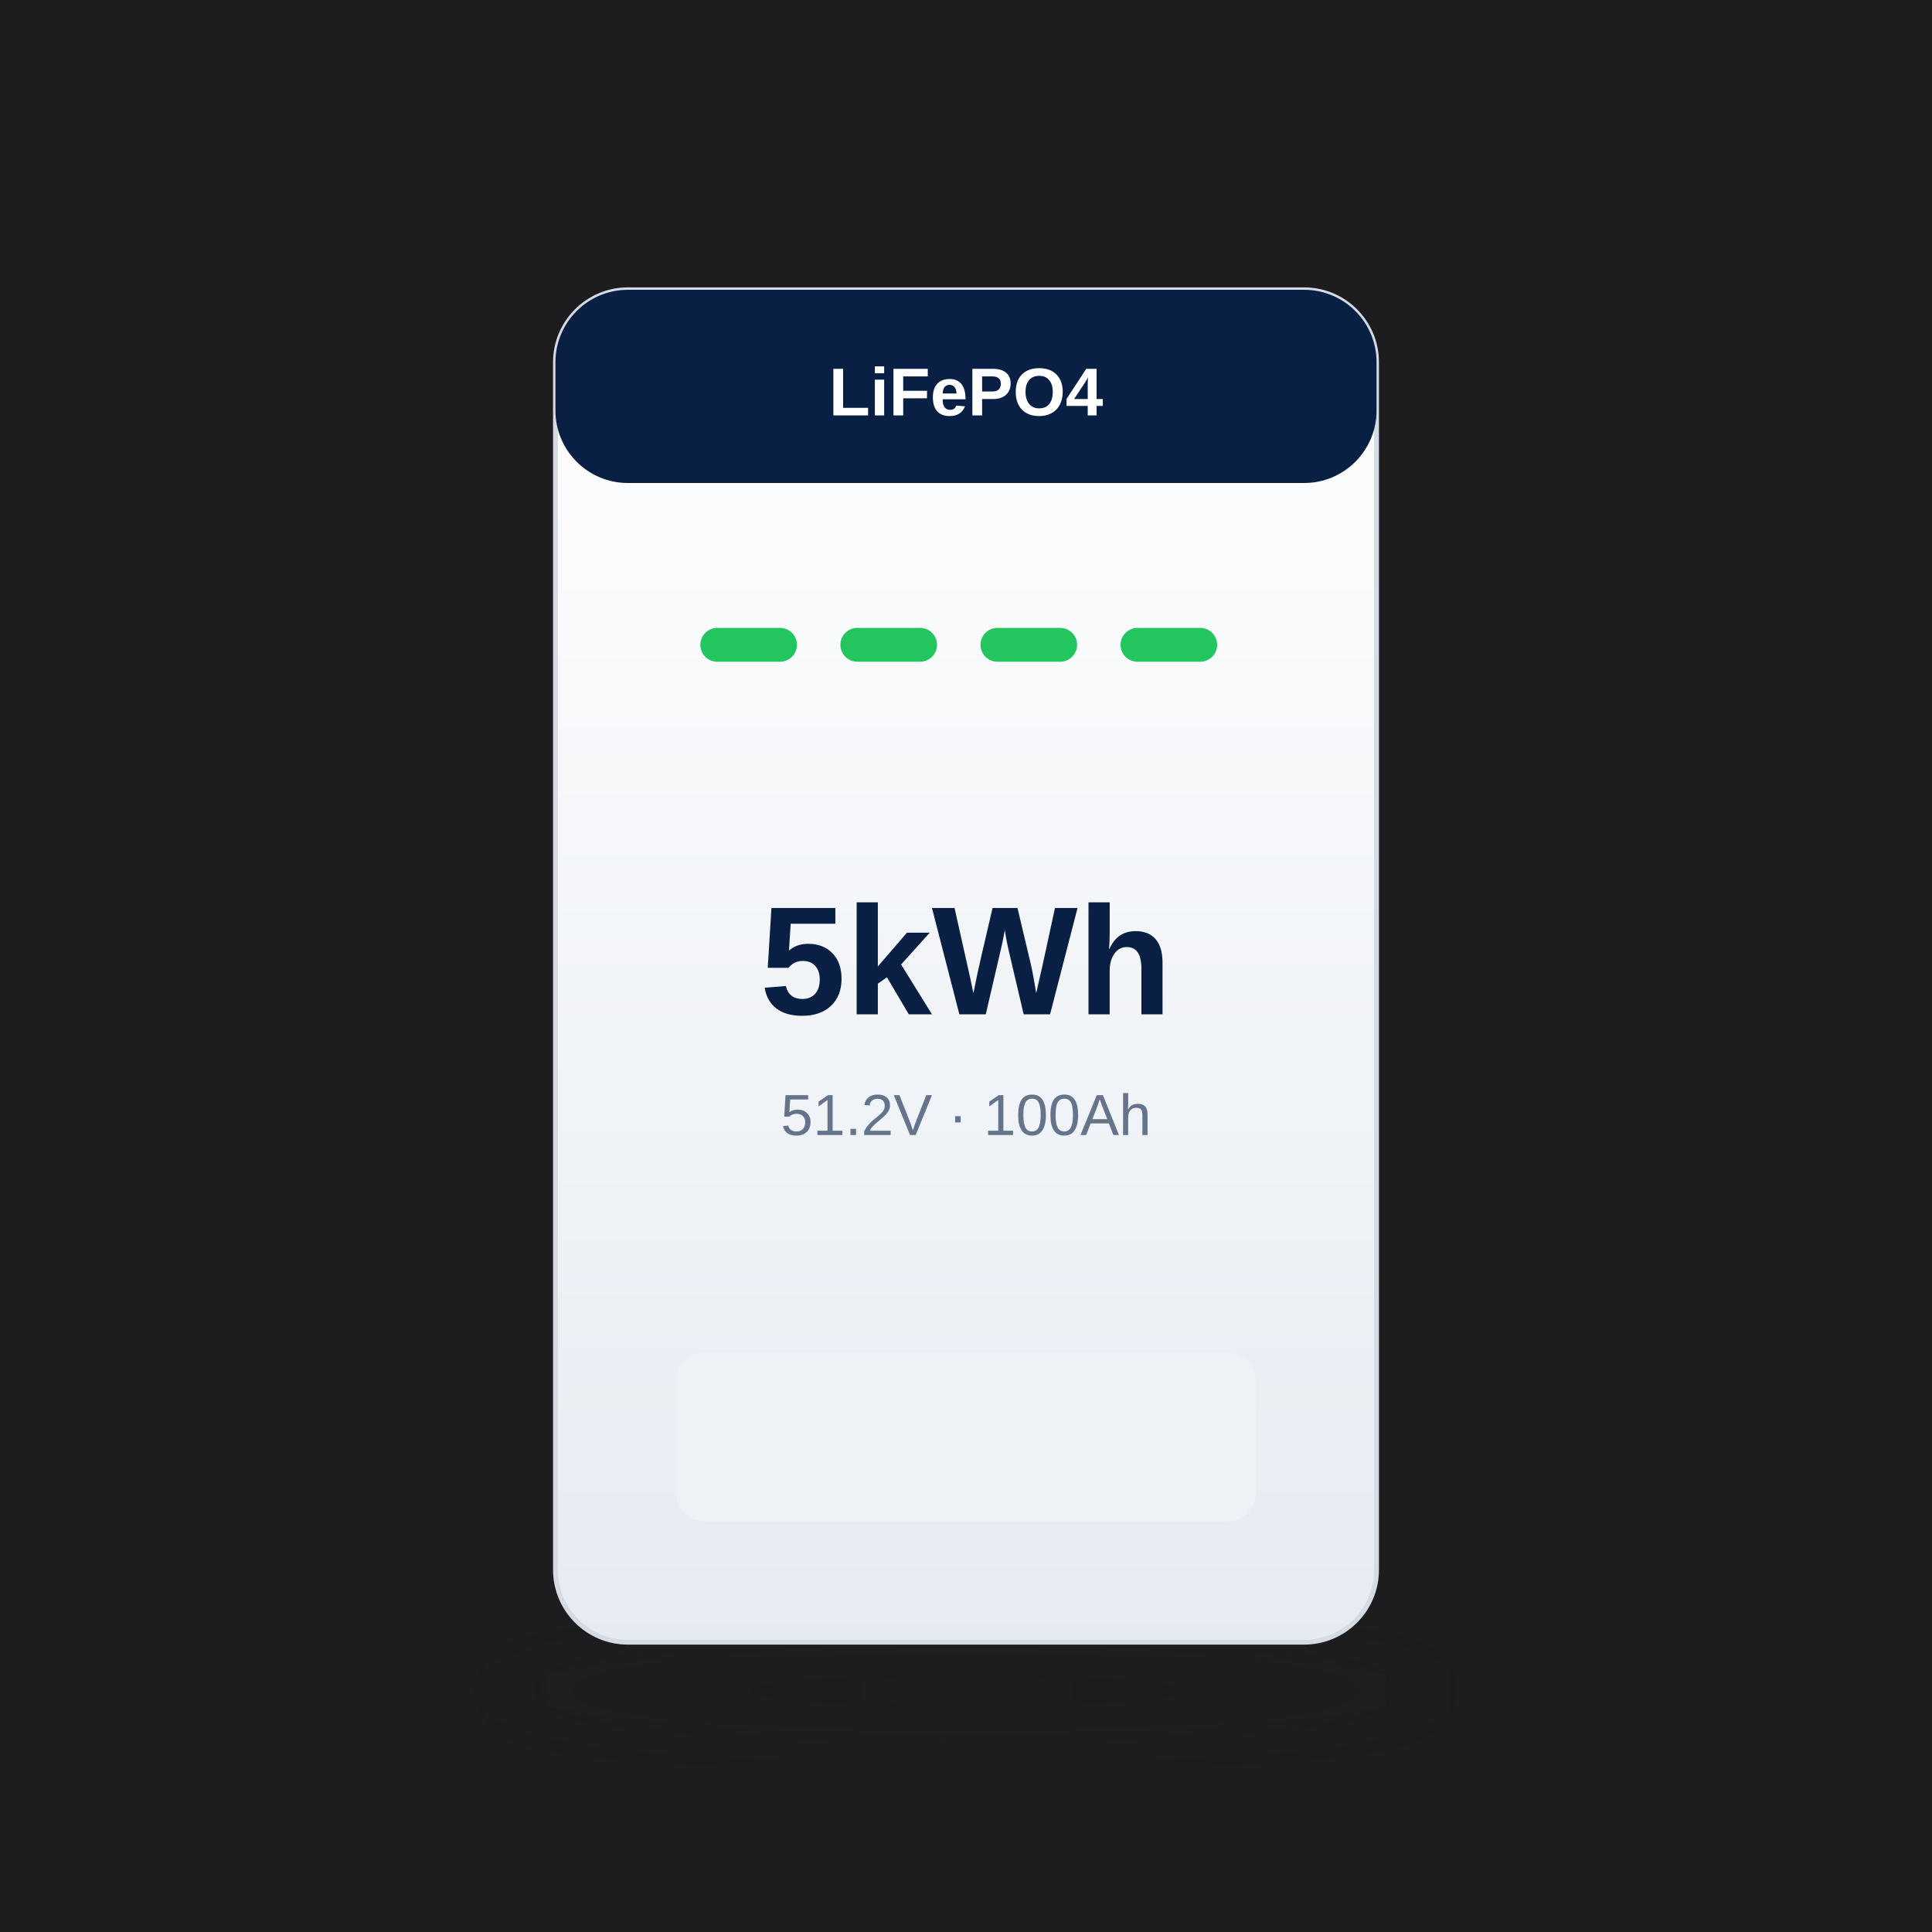
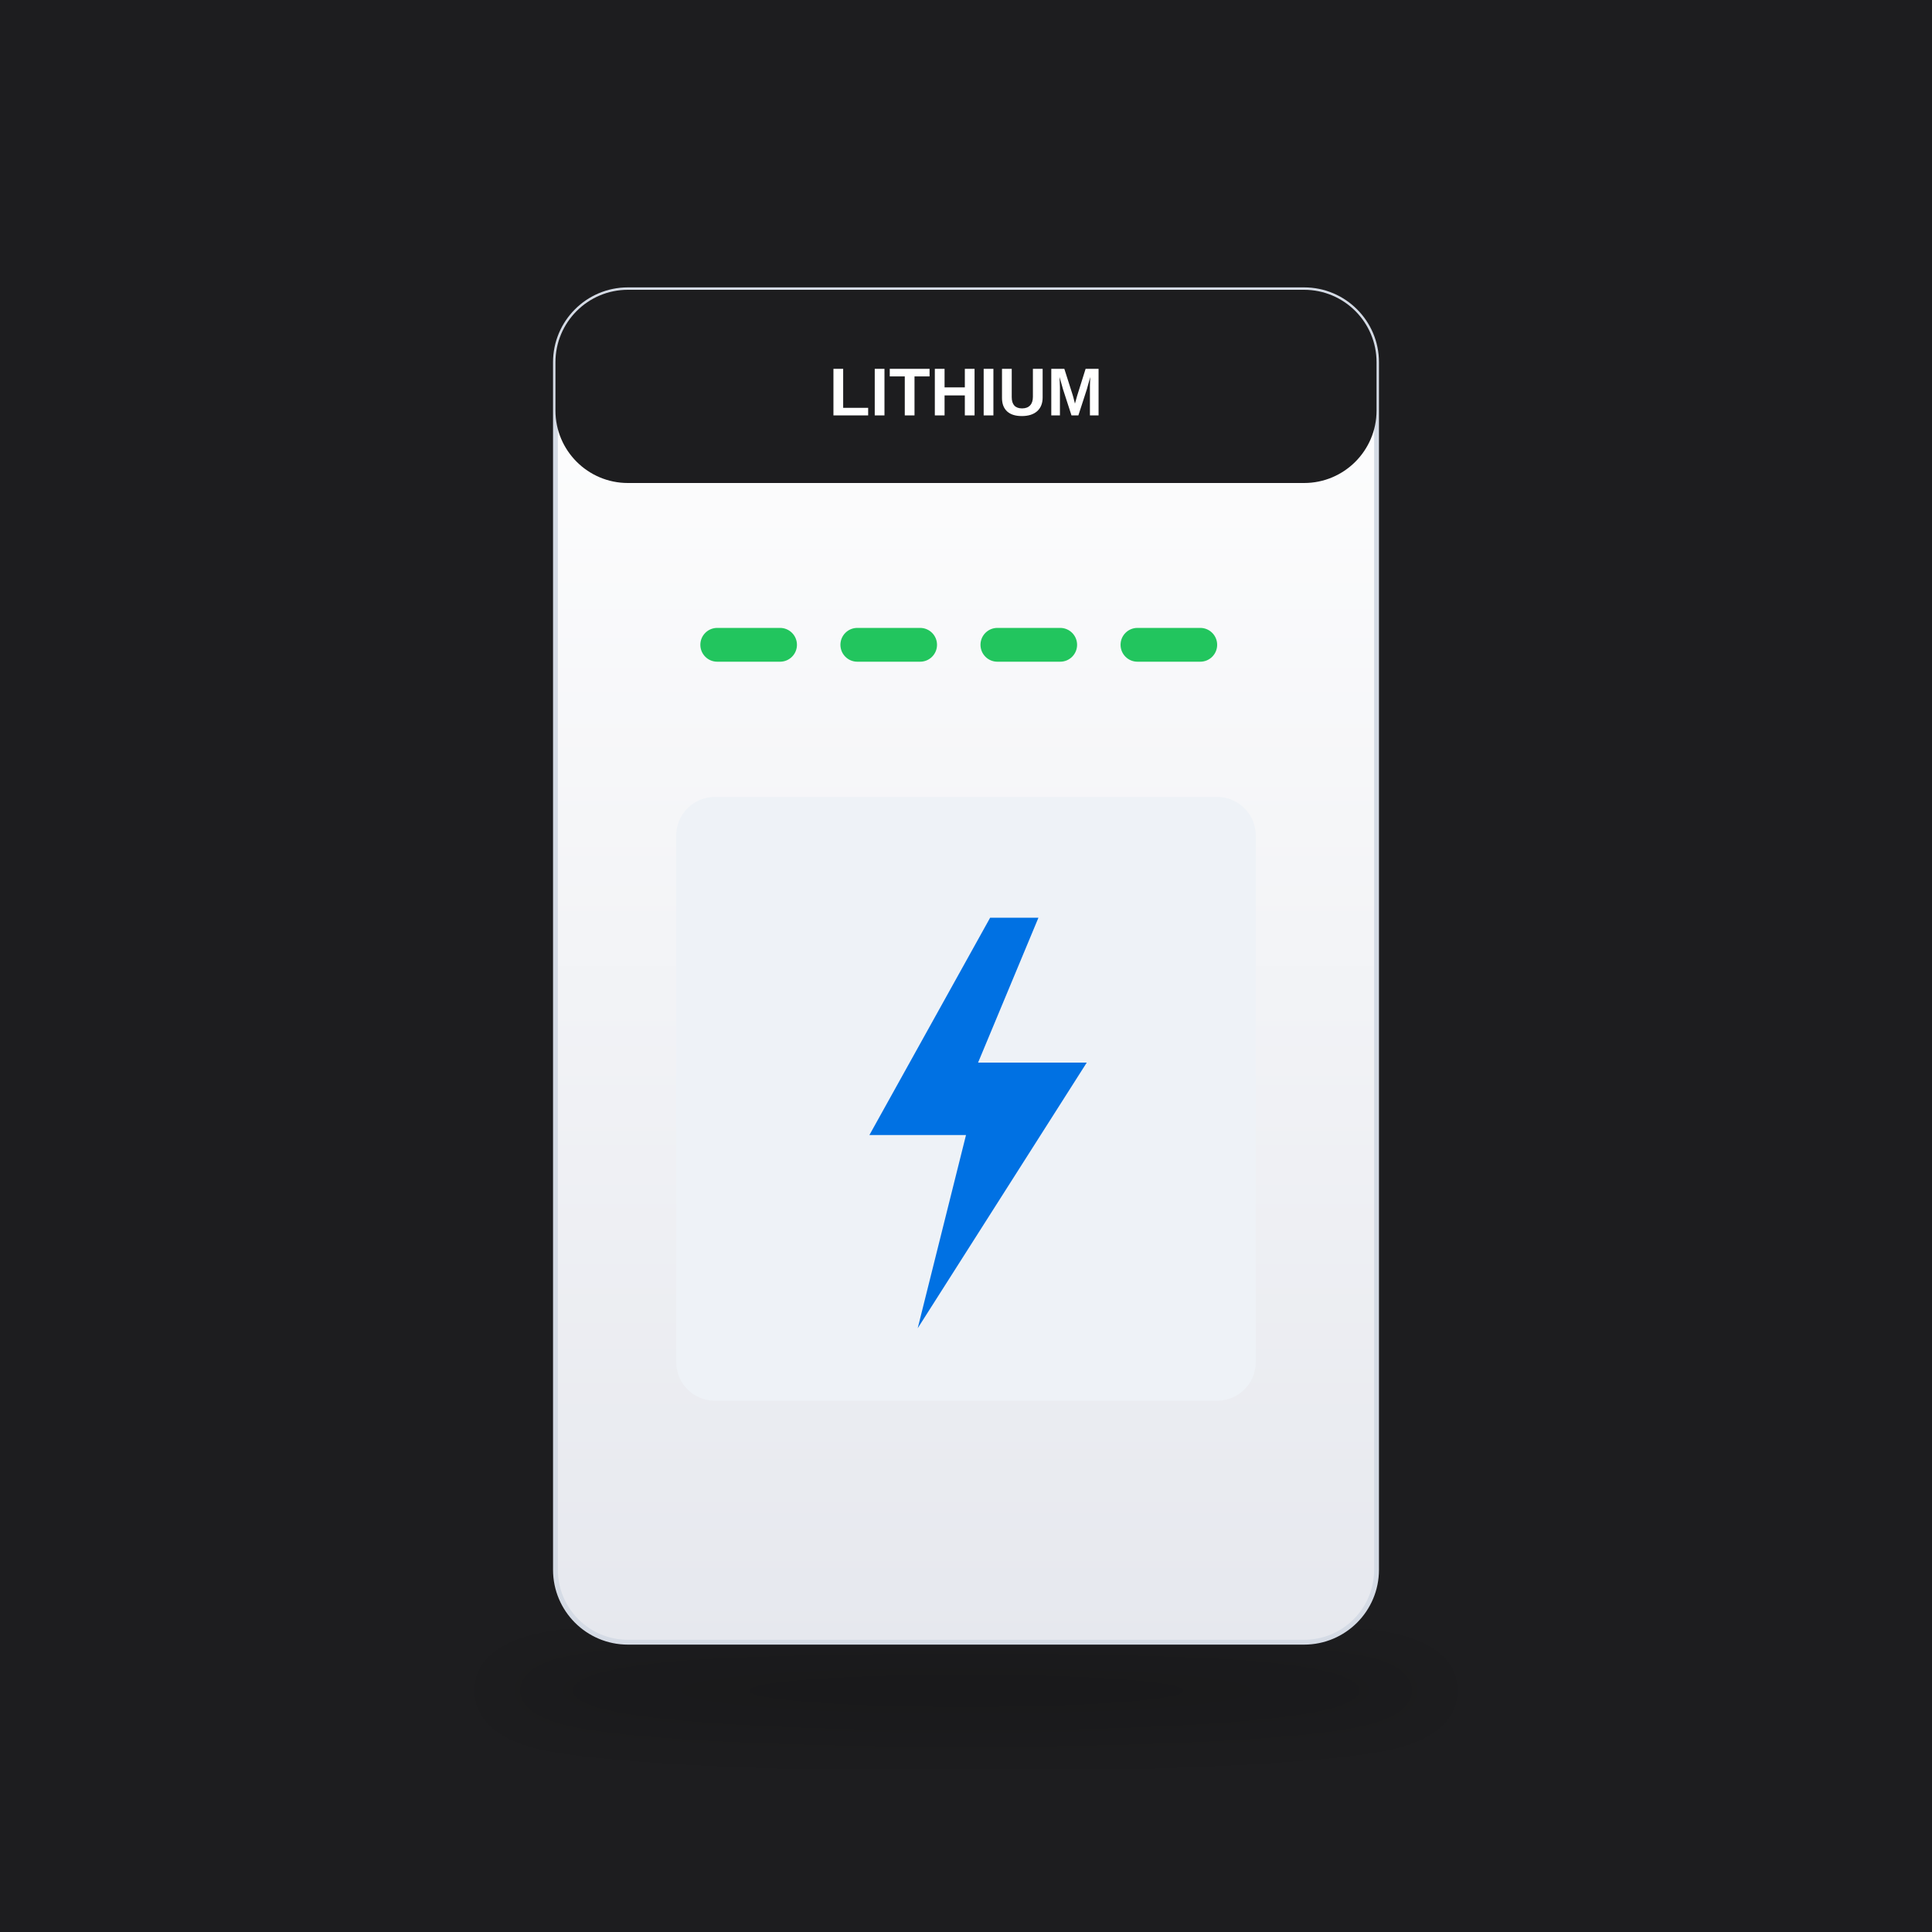
<svg xmlns="http://www.w3.org/2000/svg" viewBox="0 0 800 800" width="800" height="800">
  <defs>
-     <radialGradient id="bg" cx="50%" cy="38%" r="75%">
-       <stop offset="0" stop-color="#1D1D1F" />
-       <stop offset="1" stop-color="#1D1D1F" />
-     </radialGradient>
    <linearGradient id="white" x1="0" y1="0" x2="0" y2="1">
      <stop offset="0" stop-color="#ffffff" />
-       <stop offset="1" stop-color="#e6ebf2" />
+       <stop offset="1" stop-color="#e6e8ee" />
    </linearGradient>
    <linearGradient id="steel" x1="0" y1="0" x2="1" y2="1">
-       <stop offset="0" stop-color="#eef1f5" />
-       <stop offset=".5" stop-color="#c9d0da" />
-       <stop offset="1" stop-color="#aab3c0" />
+       <stop offset="0" stop-color="#f1f3f6" />
+       <stop offset=".5" stop-color="#c9cfd8" />
+       <stop offset="1" stop-color="#a9b1bd" />
    </linearGradient>
    <linearGradient id="black" x1="0" y1="0" x2="0" y2="1">
-       <stop offset="0" stop-color="#3a3f4a" />
-       <stop offset="1" stop-color="#16181d" />
+       <stop offset="0" stop-color="#3b3e46" />
+       <stop offset="1" stop-color="#141519" />
    </linearGradient>
-     <linearGradient id="screen" x1="0" y1="0" x2="1" y2="1">
-       <stop offset="0" stop-color="#1E6BFF" />
-       <stop offset=".55" stop-color="#7c3aed" />
-       <stop offset="1" stop-color="#FF6B1A" />
+     <linearGradient id="gold" x1="0" y1="0" x2="1" y2="1">
+       <stop offset="0" stop-color="#f3dea6" />
+       <stop offset=".5" stop-color="#c9a45a" />
+       <stop offset="1" stop-color="#9c7a36" />
+     </linearGradient>
+     <linearGradient id="rosegold" x1="0" y1="0" x2="1" y2="1">
+       <stop offset="0" stop-color="#f7d9cf" />
+       <stop offset=".5" stop-color="#d9a08e" />
+       <stop offset="1" stop-color="#b07563" />
+     </linearGradient>
+     <linearGradient id="glass" x1="0" y1="0" x2="1" y2="1">
+       <stop offset="0" stop-color="#2c2f36" />
+       <stop offset=".6" stop-color="#121317" />
+       <stop offset="1" stop-color="#1f2228" />
+     </linearGradient>
+     <linearGradient id="lid" x1="0" y1="0" x2="0" y2="1">
+       <stop offset="0" stop-color="#5b6170" stop-opacity=".55" />
+       <stop offset="1" stop-color="#1b1d22" stop-opacity=".85" />
    </linearGradient>
    <linearGradient id="pv" x1="0" y1="0" x2="1" y2="1">
      <stop offset="0" stop-color="#1d3b8f" />
      <stop offset="1" stop-color="#0b1c4a" />
    </linearGradient>
+     <linearGradient id="screen" x1="0" y1="0" x2="1" y2="1">
+       <stop offset="0" stop-color="#0071E3" />
+       <stop offset="1" stop-color="#7c3aed" />
+     </linearGradient>
    <filter id="sh" x="-20%" y="-20%" width="140%" height="160%">
      <feGaussianBlur stdDeviation="14" />
    </filter>
  </defs>
-   <rect width="800" height="800" fill="url(#bg)" />
-   <ellipse cx="400" cy="700" rx="200" ry="18" fill="#1D1D1F" opacity="0.16" filter="url(#sh)" />
+   <rect width="800" height="800" fill="#1D1D1F" />
+   <ellipse cx="400" cy="700" rx="200" ry="18" fill="#000" opacity=".16" filter="url(#sh)" />
  <rect x="230" y="120" width="340" height="560" rx="30" fill="url(#white)" stroke="#d5dbe5" stroke-width="2" />
-   <rect x="230" y="120" width="340" height="80" rx="30" fill="#0A1F44" />
-   <text x="400" y="172" font-family="Arial" font-size="28" font-weight="700" fill="#fff" text-anchor="middle">LiFePO4</text>
-   <g>
-     <rect x="290" y="260" width="40" height="14" rx="7" fill="#22c55e" />
-     <rect x="348" y="260" width="40" height="14" rx="7" fill="#22c55e" />
-     <rect x="406" y="260" width="40" height="14" rx="7" fill="#22c55e" />
-     <rect x="464" y="260" width="40" height="14" rx="7" fill="#22c55e" />
-   </g>
-   <text x="400" y="420" font-family="Arial" font-size="64" font-weight="800" fill="#0A1F44" text-anchor="middle">5kWh</text>
-   <text x="400" y="470" font-family="Arial" font-size="24" fill="#64748b" text-anchor="middle">51.2V · 100Ah</text>
-   <rect x="280" y="560" width="240" height="70" rx="12" fill="#eef2f7" />
+   <rect x="230" y="120" width="340" height="80" rx="30" fill="#1D1D1F" />
+   <text x="400" y="172" font-family="Arial" font-size="28" font-weight="700" fill="#fff" text-anchor="middle">LITHIUM</text>
+   <rect x="290" y="260" width="40" height="14" rx="7" fill="#22c55e" />
+   <rect x="348" y="260" width="40" height="14" rx="7" fill="#22c55e" />
+   <rect x="406" y="260" width="40" height="14" rx="7" fill="#22c55e" />
+   <rect x="464" y="260" width="40" height="14" rx="7" fill="#22c55e" />
+   <rect x="280" y="330" width="240" height="250" rx="16" fill="#eef2f7" />
+   <path d="M410 380 l-50 90 h40 l-20 80 l70 -110 h-45 l25 -60 z" fill="#0071E3" />
</svg>
